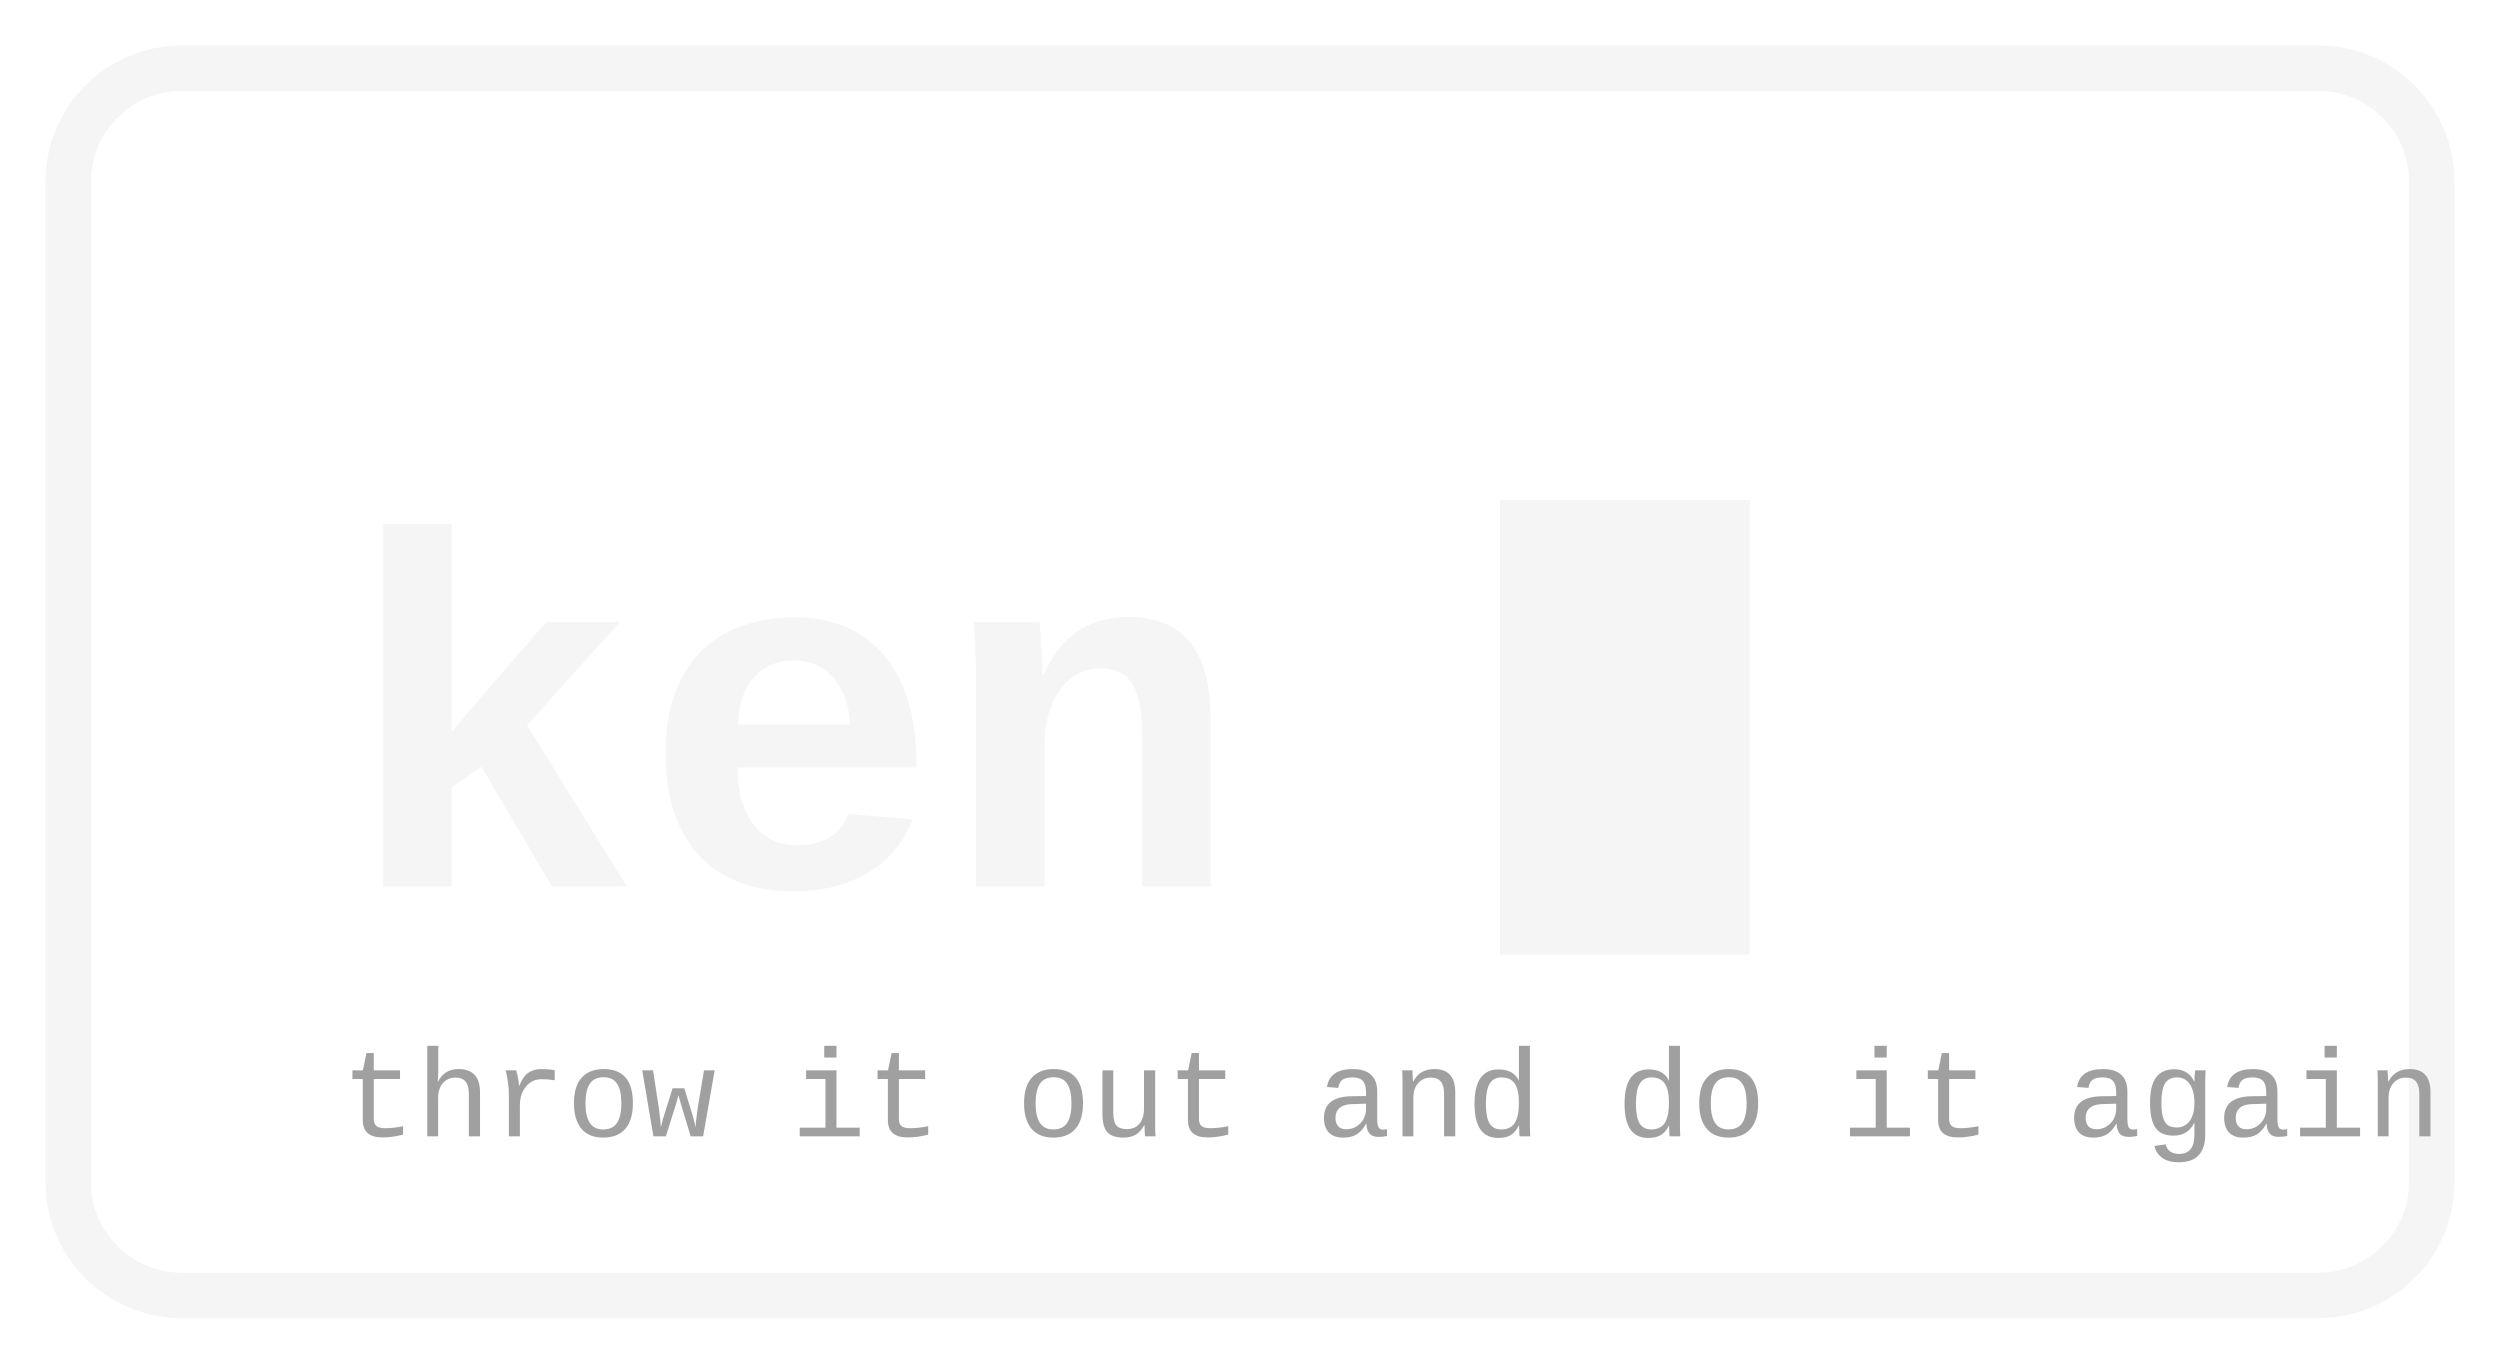
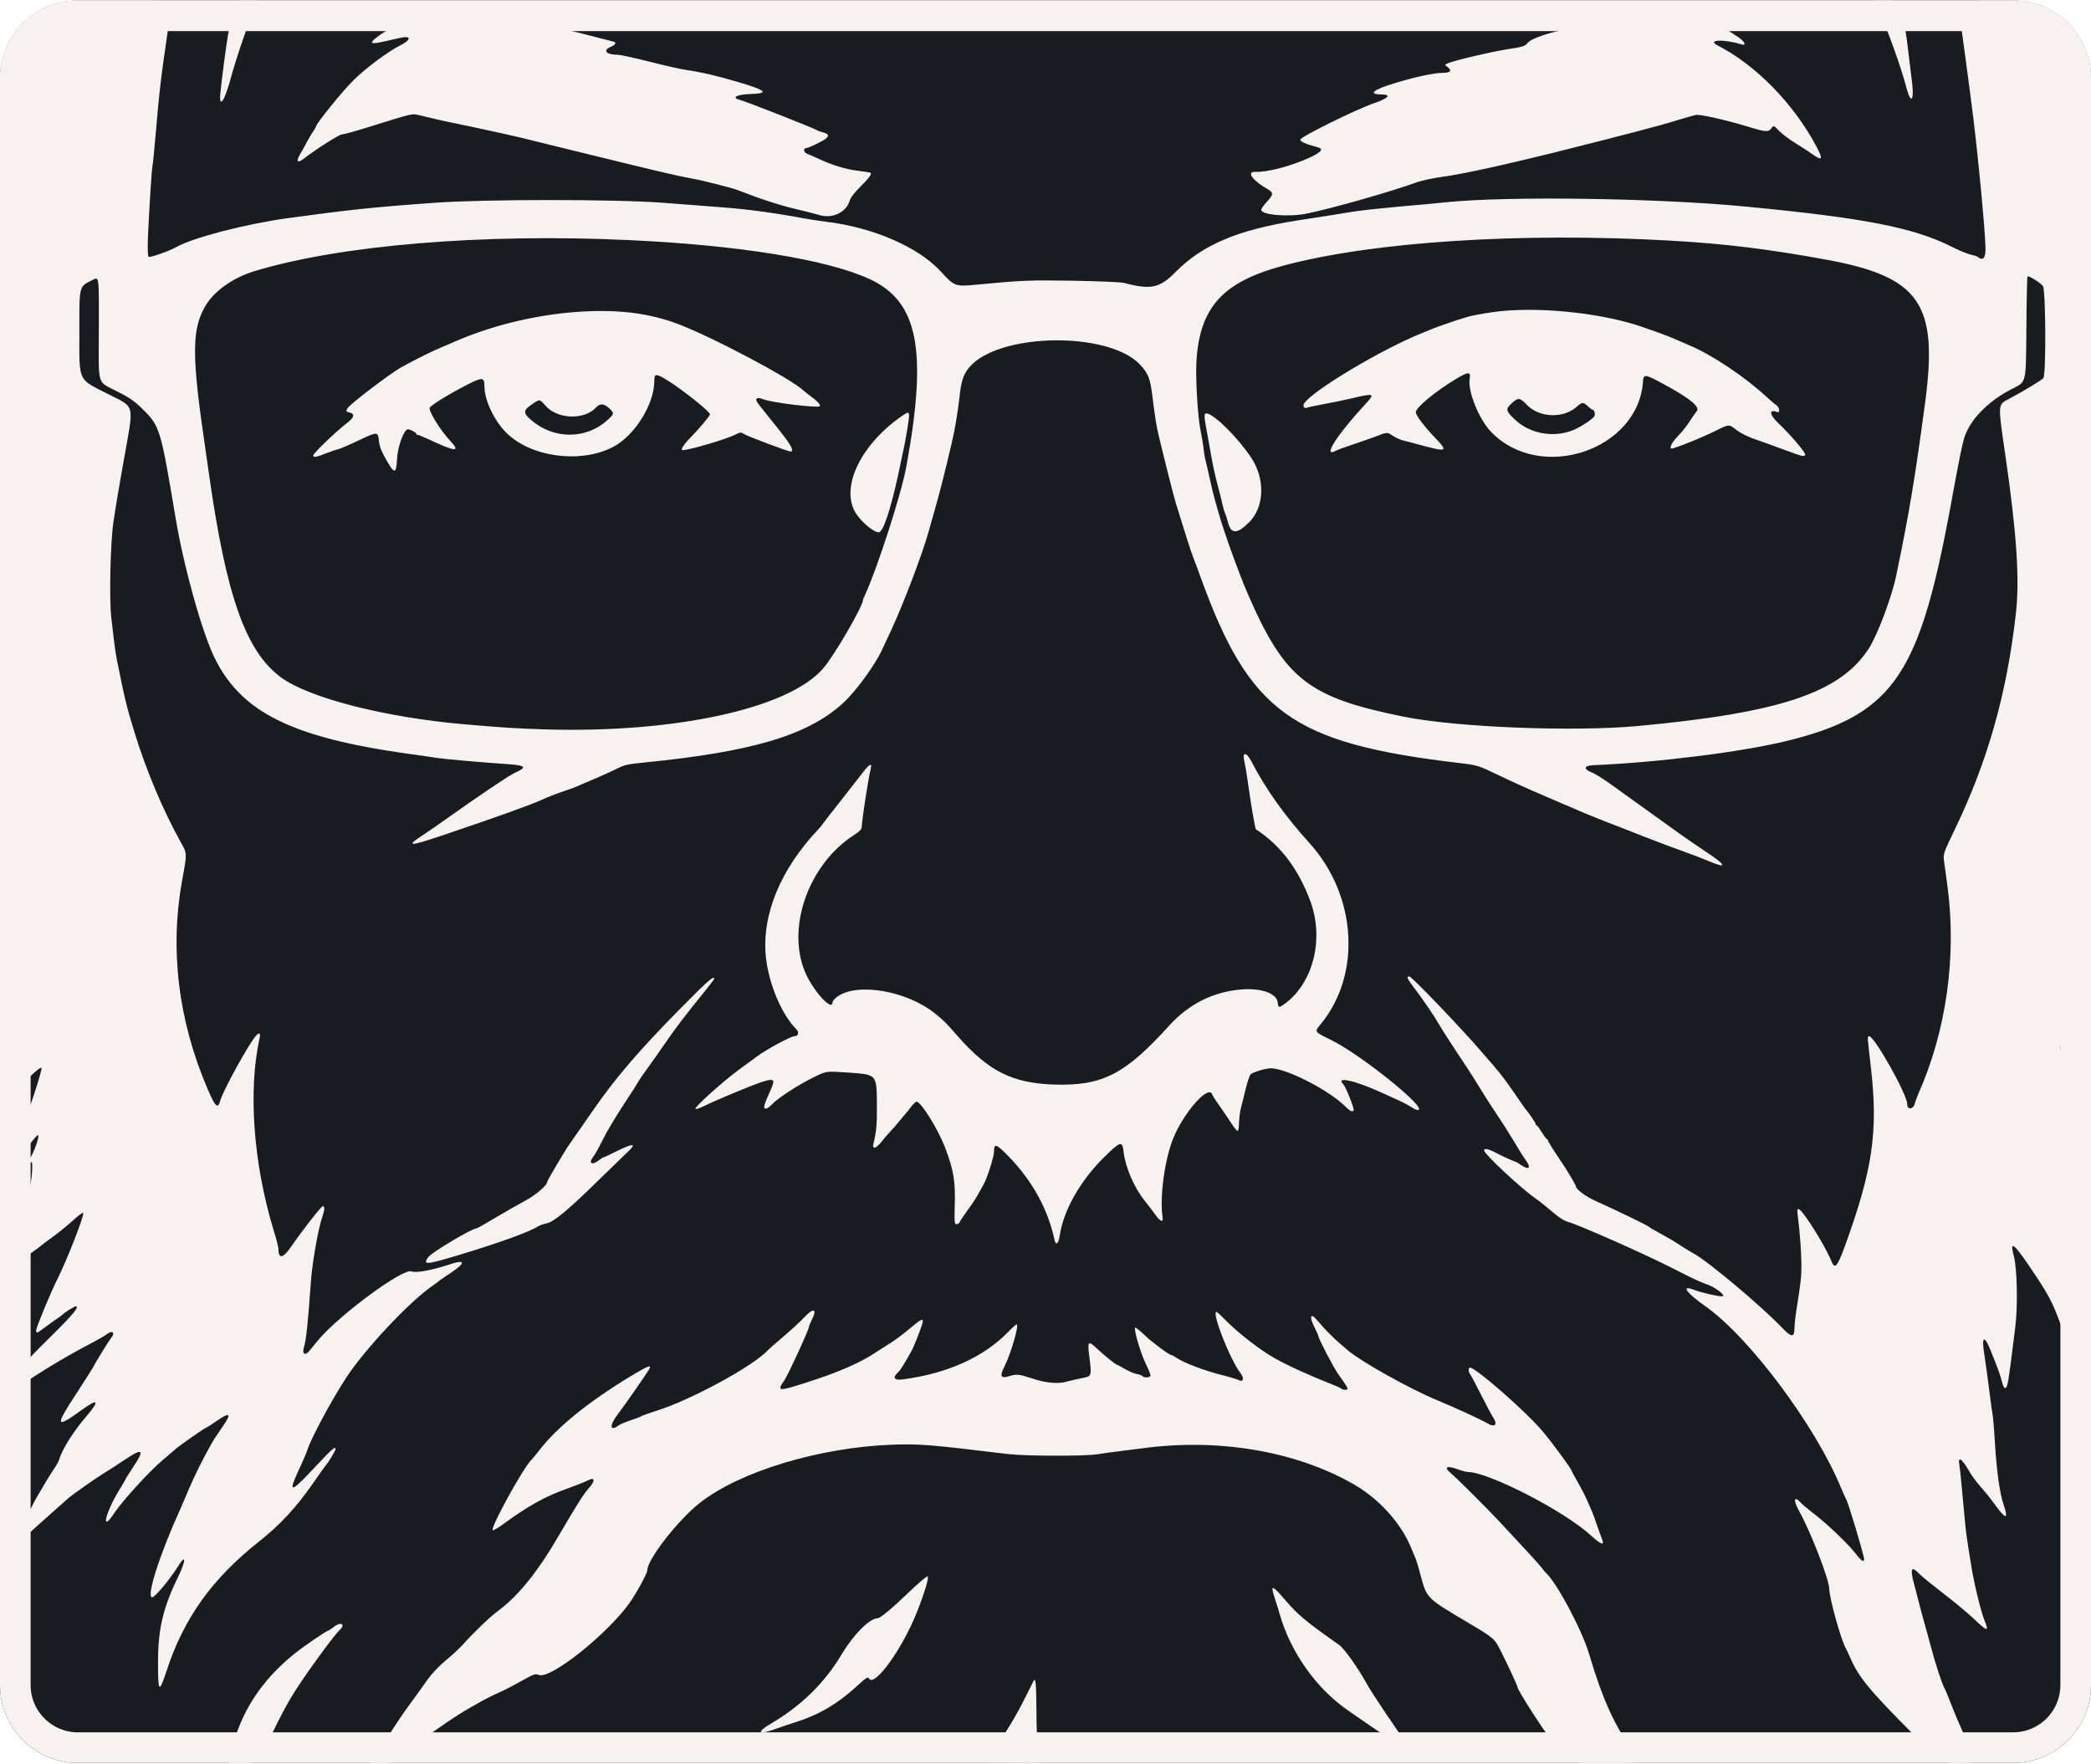
- <svg xmlns="http://www.w3.org/2000/svg" width="220" height="120" viewBox="0 0 220 120" role="img" aria-label="ken">
-   <rect x="6" y="6" width="208" height="108" rx="10" fill="none" stroke="#f5f5f5" stroke-width="4" />
-   <text x="30" y="78" font-family="SFMono-Regular, Menlo, Consolas, 'Liberation Mono', monospace" font-size="44" font-weight="700" fill="#f5f5f5">ken</text>
-   <rect x="132" y="44" width="22" height="40" fill="#f5f5f5">
-     <animate attributeName="opacity" values="1;1;0;0" keyTimes="0;0.5;0.5;1" dur="1.6s" repeatCount="indefinite" />
-   </rect>
-   <text x="30" y="100" font-family="SFMono-Regular, Menlo, Consolas, 'Liberation Mono', monospace" font-size="11" fill="#a0a0a0">throw it out and do it again</text>
+ <svg xmlns="http://www.w3.org/2000/svg" width="300" height="253" viewBox="0 0 1502 1266" role="img" aria-label="ken">
+   <clipPath id="k">
+     <rect width="1502" height="1266" rx="56" />
+   </clipPath>
+   <g clip-path="url(#k)">
+     <rect width="1502" height="1266" fill="#181b1f" />
+     <g transform="translate(0,1266) scale(0.1,-0.1)" fill="#f7f2ef" stroke="none">
+       <path d="M1 10598 c1 -1792 2 -2059 15 -2030 8 17 18 32 24 32 14 0 0 -332 -18 -425 -24 -119 -30 -1204 -7 -1185 20 17 20 -5 0 -40 -26 -46 -21 -603 5 -595 25 8 25 -5 0 -55 -25 -48 -31 -505 -8 -512 10 -4 10 -10 0 -32 -9 -20 -12 -150 -12 -522 0 -495 0 -495 28 -475 33 24 82 69 186 170 47 45 81 71 84 63 6 -18 -92 -316 -154 -469 -55 -135 -72 -233 -41 -233 12 0 77 87 77 103 0 12 83 117 92 117 18 0 -35 -144 -63 -176 -21 -22 -14 -41 8 -23 10 9 13 6 14 -12 6 -138 -55 -358 -175 -632 -78 -179 -77 -208 7 -132 34 31 100 84 147 118 47 33 87 63 90 67 3 3 36 28 75 56 38 27 104 80 145 117 41 38 76 64 78 58 7 -22 -117 -340 -191 -486 -45 -90 -147 -337 -147 -357 0 -25 4 -23 68 25 31 23 69 50 83 59 14 9 32 23 40 30 16 16 84 58 93 58 30 0 -21 -61 -177 -215 -252 -247 -367 -384 -367 -437 0 -28 0 -28 62 20 140 108 388 261 594 367 46 24 96 53 110 64 42 33 65 12 31 -28 -15 -17 -127 -200 -127 -207 0 -2 -55 -87 -121 -190 -157 -239 -152 -256 40 -117 118 85 129 67 30 -49 -92 -107 -171 -232 -194 -308 -4 -14 -24 -50 -45 -80 -33 -50 -48 -75 -118 -195 -31 -53 -147 -294 -157 -324 -10 -31 6 -22 82 49 32 30 113 102 178 160 66 58 122 108 125 111 10 12 198 145 254 179 32 19 100 63 152 98 132 88 146 75 59 -55 -30 -46 -55 -85 -55 -88 0 -2 -19 -35 -42 -72 -105 -171 -136 -320 -35 -165 56 84 253 301 344 376 37 32 79 68 93 80 31 27 215 156 224 156 3 0 35 20 70 45 103 71 113 57 37 -51 -27 -38 -59 -87 -71 -109 -66 -117 -122 -231 -160 -320 -23 -55 -51 -120 -62 -145 -150 -329 -250 -640 -205 -640 20 0 128 129 185 221 58 95 60 47 3 -71 -109 -222 -145 -374 -146 -610 0 -226 7 -234 61 -70 124 380 327 664 669 934 144 114 262 241 372 399 52 76 101 143 107 150 14 14 66 101 66 110 0 26 -19 9 -178 -160 -147 -156 -163 -153 -83 18 26 57 52 115 56 129 26 86 166 348 279 523 134 207 460 554 625 666 20 14 38 27 41 31 3 3 37 27 77 53 123 80 121 109 -4 66 -121 -40 -237 -61 -266 -48 -60 27 -526 -317 -675 -498 -20 -25 -46 -57 -58 -71 -34 -42 -57 -24 -39 30 14 46 29 188 46 438 9 149 53 403 85 495 17 50 18 78 1 73 -15 -6 -149 -177 -219 -280 -63 -94 -98 -103 -98 -25 0 12 -15 72 -34 132 -146 479 -185 1004 -101 1383 8 36 -3 42 -27 15 -52 -59 -238 -397 -256 -466 -16 -63 -36 -45 -91 85 -211 492 -273 1001 -182 1502 35 189 35 189 -8 265 -128 229 -251 521 -334 791 -58 188 -70 239 -128 527 -11 56 -22 142 -40 303 -15 138 -6 540 16 685 15 103 40 252 71 425 78 437 88 392 -108 492 -222 113 -208 84 -208 444 0 341 -4 326 92 375 51 26 49 41 48 -359 -1 -416 -17 -363 139 -444 80 -40 121 -69 175 -123 125 -123 129 -137 237 -780 57 -347 191 -827 281 -1008 191 -390 555 -570 1383 -687 83 -11 179 -25 215 -31 60 -9 325 -32 515 -45 123 -9 132 -22 41 -63 -39 -17 -258 -165 -486 -327 -58 -41 -135 -95 -172 -119 -126 -82 -101 -83 135 -4 417 141 634 219 722 259 39 18 101 42 160 62 33 11 74 26 90 33 17 8 80 35 140 60 61 26 132 59 159 73 38 20 75 28 180 38 782 77 1184 197 1436 431 87 80 225 269 274 375 24 51 55 118 69 148 87 188 219 534 266 700 11 41 36 129 55 195 30 105 62 232 111 440 24 101 43 215 56 325 13 125 28 172 70 223 208 252 1010 264 1232 17 55 -60 69 -96 84 -215 16 -134 28 -211 42 -273 46 -193 106 -431 127 -502 64 -209 106 -339 123 -385 11 -27 36 -95 56 -150 351 -969 656 -1189 1845 -1331 145 -17 145 -17 295 -89 83 -40 215 -100 295 -134 80 -34 154 -66 165 -71 116 -51 208 -89 300 -125 61 -23 193 -75 295 -115 102 -40 228 -87 280 -105 52 -19 127 -47 167 -64 144 -62 138 -35 -14 65 -65 43 -154 104 -198 136 -78 56 -253 182 -473 340 -59 43 -126 85 -150 94 -60 24 -54 48 13 51 468 20 1058 94 1385 173 741 181 943 452 1155 1550 23 116 25 128 46 245 40 216 61 321 76 375 38 133 169 270 346 360 105 54 99 30 103 440 1 199 5 364 8 367 8 9 94 -45 111 -69 20 -30 23 -634 3 -660 -13 -16 -137 -91 -246 -149 -83 -44 -82 -28 -27 -407 81 -558 103 -886 76 -1130 -65 -582 -205 -1073 -443 -1564 -73 -151 -80 -170 -75 -210 3 -23 15 -110 26 -191 67 -502 -8 -1040 -210 -1492 -9 -23 -21 -53 -24 -67 -11 -44 -55 -49 -55 -6 0 72 -246 506 -276 488 -11 -6 -11 3 15 -225 53 -461 13 -733 -188 -1286 -55 -148 -71 -166 -97 -102 -43 108 -202 361 -233 371 -12 4 -13 -5 -7 -49 14 -108 25 -256 26 -347 0 -90 -4 -127 -36 -328 -8 -50 -14 -110 -14 -133 0 -63 -22 -64 -79 -5 -150 159 -546 492 -648 545 -15 8 -53 31 -84 51 -54 36 -85 54 -179 106 -25 13 -50 28 -55 33 -21 16 -224 114 -390 189 -63 28 -135 82 -135 101 0 12 -70 128 -137 226 -35 51 -63 97 -63 103 0 5 -3 10 -7 10 -5 0 -21 23 -38 50 -16 27 -33 50 -37 50 -5 0 -8 5 -8 11 0 8 -40 67 -78 114 -4 6 -34 48 -66 95 -68 99 -106 149 -155 206 -20 23 -61 70 -91 105 -148 172 -500 539 -517 539 -20 0 -16 -15 20 -62 78 -103 157 -218 197 -288 24 -41 82 -131 128 -200 47 -69 117 -177 155 -240 38 -63 97 -155 131 -205 34 -49 88 -135 121 -190 32 -55 69 -114 82 -131 44 -59 28 -79 -31 -39 -20 14 -39 25 -42 25 -8 0 -95 39 -145 66 -48 25 -79 31 -79 15 0 -26 259 -268 370 -346 30 -21 85 -65 123 -98 46 -40 83 -63 115 -72 73 -20 534 -224 722 -319 14 -7 70 -36 125 -63 55 -28 118 -56 140 -63 60 -18 148 -84 117 -88 -22 -3 -152 26 -205 47 -96 37 -55 -21 84 -119 316 -223 790 -858 974 -1305 16 -38 32 -74 36 -80 14 -20 129 -404 129 -431 0 -27 -19 -14 -69 50 -57 71 -211 217 -305 287 -33 26 -70 56 -80 68 -49 54 -57 21 -14 -57 82 -145 218 -495 218 -563 1 -65 83 -362 118 -424 6 -11 21 -42 33 -70 61 -140 133 -228 455 -552 201 -203 201 -203 318 -203 64 0 116 4 116 9 0 14 -63 176 -97 251 -17 36 -47 108 -67 160 -20 52 -41 104 -47 114 -19 32 -68 183 -99 301 -16 61 -36 133 -44 160 -13 46 -45 165 -81 307 -25 98 -13 114 41 57 16 -17 94 -80 174 -142 80 -61 178 -143 218 -181 96 -93 112 -96 78 -15 -25 61 -75 261 -95 389 -35 211 -40 251 -51 375 -22 239 -30 321 -36 358 -11 63 18 44 70 -45 14 -26 45 -69 67 -95 71 -83 78 -92 107 -131 91 -127 113 -131 73 -13 -27 80 -49 240 -61 441 -6 96 -13 182 -15 190 -2 8 -14 89 -25 180 -11 91 -28 209 -36 263 -22 130 -2 146 43 35 51 -125 73 -186 84 -231 6 -26 16 -46 22 -44 19 6 20 14 73 437 19 153 14 423 -11 514 -29 110 -1 91 113 -77 131 -194 157 -241 211 -382 43 -111 54 -135 61 -135 12 0 21 568 13 714 -7 118 -7 130 9 134 28 7 30 52 18 318 -19 430 -49 757 -82 877 -20 74 1 81 49 15 22 -29 67 -91 101 -137 l62 -85 0 3887 0 3887 -480 0 c-481 0 -481 0 -475 -32 13 -77 84 -603 111 -823 38 -314 79 -749 86 -910 3 -83 -15 -109 -55 -77 -7 5 -29 12 -49 16 -21 4 -83 29 -138 57 -275 138 -628 207 -1475 288 -636 62 -1710 77 -2155 32 -52 -6 -203 -20 -335 -31 -132 -12 -280 -28 -330 -36 -115 -19 -235 -38 -405 -64 -427 -67 -683 -175 -874 -369 -115 -117 -178 -131 -371 -80 -22 6 -186 13 -365 16 -313 5 -368 3 -692 -28 -156 -15 -162 -13 -257 91 -161 178 -488 320 -829 361 -42 5 -113 16 -157 24 -216 40 -408 66 -585 79 -107 9 -301 23 -430 33 -335 26 -1276 26 -1635 0 -435 -31 -608 -49 -1061 -111 -300 -42 -670 -137 -797 -207 -58 -32 -192 -78 -200 -70 -6 6 -7 65 -4 148 10 213 25 456 31 494 4 19 13 111 21 204 32 367 36 402 95 810 11 77 22 150 25 163 5 22 5 22 -615 22 l-620 0 1 -2062z m4514 341 c785 -36 1426 -139 1731 -280 350 -161 418 -509 264 -1349 -35 -193 -207 -725 -295 -917 -8 -17 -15 -33 -15 -36 0 -46 -209 -406 -288 -496 -249 -287 -1060 -464 -1992 -437 -215 7 -279 11 -575 36 -576 49 -1128 190 -1328 339 -252 186 -392 584 -516 1461 -6 41 -18 122 -26 180 -97 657 -98 847 -7 1013 61 113 199 214 361 263 612 186 1635 272 2686 223z m7485 -4 c399 -23 706 -61 1125 -138 664 -123 797 -315 705 -1014 -73 -547 -115 -802 -210 -1258 -33 -156 -136 -429 -198 -523 -207 -316 -637 -459 -1662 -554 -463 -42 -1302 -9 -1680 68 -685 139 -851 269 -1118 884 -61 140 -170 442 -206 570 -8 30 -22 78 -30 105 -8 28 -24 95 -36 150 -12 55 -26 114 -30 130 -5 17 -12 57 -15 90 -4 33 -13 87 -20 120 -21 94 -38 378 -31 500 23 390 187 572 620 689 640 173 1708 242 2786 181z M4055 10415 c-281 -30 -568 -106 -810 -215 -11 -5 -47 -20 -80 -34 -59 -24 -211 -100 -290 -145 -81 -47 -363 -262 -379 -290 -13 -21 -11 -25 16 -31 39 -10 32 -36 -19 -75 -78 -59 -243 -218 -243 -233 0 -17 22 -13 100 18 30 12 66 24 80 27 14 3 80 31 146 63 137 65 139 64 146 -5 3 -35 18 -74 50 -130 62 -110 74 -109 80 2 4 87 50 213 78 213 16 0 60 -23 60 -32 0 -4 4 -8 10 -8 5 0 37 -13 72 -29 202 -95 241 -98 161 -13 -69 73 -157 216 -146 237 12 20 140 99 267 164 112 58 126 56 126 -13 0 -97 71 -247 158 -332 177 -175 532 -222 764 -102 156 80 298 307 298 475 0 54 12 55 92 6 115 -72 308 -226 308 -246 0 -11 -82 -108 -147 -174 -42 -43 -67 -83 -50 -83 47 0 316 79 380 112 35 17 41 18 61 4 25 -16 316 -126 335 -126 22 0 10 32 -31 88 -56 74 -56 74 -130 165 -89 111 -93 116 -81 128 6 6 22 4 44 -5 60 -25 409 -67 409 -49 0 15 -22 38 -65 69 -22 16 -46 35 -53 42 -95 89 -670 393 -917 484 -228 83 -480 106 -800 73z m-138 -664 c84 -99 277 -107 363 -16 31 33 58 31 98 -6 36 -34 35 -39 -20 -88 -153 -135 -383 -133 -542 5 -59 50 -58 70 2 111 59 41 58 41 99 -6z M6490 9683 c-295 -199 -449 -501 -352 -690 34 -65 133 -153 174 -153 31 0 83 155 138 405 11 55 28 129 35 165 20 87 45 240 45 268 0 26 -7 27 -40 5z M10720 10421 c-69 -10 -150 -25 -180 -34 -66 -19 -223 -73 -265 -91 -16 -7 -46 -20 -65 -27 -287 -115 -791 -417 -843 -505 -11 -20 2 -37 22 -29 9 4 63 15 121 26 58 10 143 28 190 39 174 41 181 39 108 -39 -204 -221 -310 -386 -216 -337 14 8 70 28 124 46 55 18 133 46 174 61 74 29 74 29 112 4 20 -14 54 -29 75 -35 21 -5 91 -23 156 -41 159 -42 167 -36 81 54 -79 81 -144 167 -144 189 0 35 144 153 293 242 87 51 102 51 94 -2 -15 -88 66 -289 152 -379 353 -370 1061 -135 1093 362 4 52 16 51 138 -15 199 -107 277 -171 247 -202 -6 -7 -25 -32 -40 -56 -33 -52 -49 -72 -104 -132 -45 -49 -57 -87 -25 -77 80 26 202 76 287 117 121 60 110 59 171 13 27 -21 84 -49 129 -64 44 -15 136 -48 205 -74 141 -52 151 -55 157 -38 5 14 -105 143 -189 223 -68 63 -74 107 -13 84 23 -9 19 32 -5 49 -11 7 -43 35 -72 61 -156 144 -389 300 -553 369 -49 21 -103 45 -120 52 -31 14 -168 64 -245 89 -301 98 -754 140 -1050 97z m248 -666 c89 -92 260 -99 356 -15 41 36 48 37 82 5 15 -14 30 -25 34 -25 11 0 20 -28 14 -44 -8 -20 -106 -85 -161 -105 -139 -53 -304 -22 -409 77 -68 63 -71 76 -27 117 49 45 59 44 111 -10z M8654 9686 c-3 -8 0 -40 6 -73 6 -32 18 -96 26 -143 21 -127 40 -216 64 -305 12 -44 26 -98 30 -121 5 -22 13 -51 19 -65 6 -13 15 -42 21 -65 22 -89 66 -89 154 -1 109 110 115 312 13 464 -116 172 -315 357 -333 309z M1666 12563 c-10 -54 -22 -118 -27 -143 -10 -51 -48 -335 -56 -426 -11 -119 32 -54 77 116 26 100 110 351 149 445 23 54 41 100 41 102 0 2 -38 3 -83 3 -84 0 -84 0 -101 -97z M13500 12578 c57 -123 157 -402 191 -533 37 -147 64 -105 39 63 -5 37 -16 130 -25 207 -9 77 -25 183 -36 235 -10 52 -19 98 -19 102 0 4 -42 8 -94 8 l-95 0 39 -82z M3295 12623 c-196 -24 -478 -135 -598 -235 -45 -37 -30 -43 55 -24 40 9 94 21 120 27 83 19 85 -12 4 -53 -91 -46 -249 -164 -337 -251 -81 -80 -269 -313 -269 -332 0 -4 -9 -19 -19 -34 -11 -14 -30 -47 -43 -71 -13 -25 -36 -66 -51 -92 -34 -57 -21 -71 31 -30 82 64 251 171 268 170 11 -1 100 24 199 55 331 103 301 96 369 80 119 -29 174 -41 391 -86 121 -26 267 -58 325 -72 58 -14 233 -57 390 -96 590 -145 720 -176 850 -200 69 -12 284 -67 319 -81 160 -63 302 -109 421 -137 52 -12 128 -31 168 -43 97 -27 195 23 217 109 3 14 35 55 71 91 73 73 92 100 72 106 -7 2 -49 8 -94 14 -85 11 -181 41 -274 85 -30 14 -67 30 -82 36 -27 10 -30 41 -5 41 7 0 45 16 85 36 81 40 90 62 32 77 -19 5 -39 12 -45 17 -17 12 -506 205 -551 216 -63 16 -22 39 74 42 141 4 119 26 -86 86 -151 45 -263 71 -367 86 -44 6 -166 34 -272 61 -106 27 -208 49 -227 49 -81 0 -109 31 -51 56 35 14 46 32 23 38 -7 2 -33 8 -58 15 -25 6 -103 26 -175 45 -219 56 -446 91 -598 91 -85 0 -97 2 -97 17 0 17 52 38 92 38 18 0 34 17 25 27 -18 18 -225 36 -302 26z M11756 12581 c-4 -5 7 -21 24 -34 42 -36 41 -37 -62 -37 -273 -1 -694 -89 -747 -157 -18 -22 -35 -27 -147 -44 -119 -19 -370 -78 -424 -100 -24 -11 -24 -11 -1 -28 33 -25 19 -41 -37 -41 -62 0 -200 -30 -347 -75 -154 -47 -191 -79 -92 -80 73 0 53 -26 -48 -61 -136 -47 -535 -244 -535 -264 0 -14 40 -32 128 -55 41 -11 23 -34 -55 -71 -132 -62 -309 -109 -395 -105 -67 3 -23 -61 84 -122 48 -28 47 -40 -2 -93 -22 -24 -40 -50 -40 -58 0 -37 197 -53 325 -27 179 36 602 156 795 226 36 13 119 30 185 39 131 17 437 84 780 169 494 124 776 197 890 233 66 20 132 39 147 42 32 5 218 -37 373 -84 130 -40 149 -41 169 -12 16 22 16 22 57 -20 23 -23 76 -63 118 -88 42 -26 98 -62 124 -81 69 -49 74 -34 21 65 -164 305 -434 580 -706 719 -81 41 43 47 170 8 41 -13 25 21 -25 54 -27 17 -52 34 -58 38 -49 40 -196 100 -322 132 -86 22 -336 31 -347 12z M8935 7240 c-3 -5 -1 -27 4 -47 5 -21 17 -92 26 -158 18 -134 51 -325 56 -328 178 -117 303 -282 390 -513 104 -276 21 -599 -191 -747 -34 -23 -38 -22 -42 15 -6 66 -118 106 -263 94 -201 -17 -377 -105 -518 -261 -315 -348 -477 -432 -822 -422 -301 9 -472 94 -695 347 -93 106 -93 106 -163 163 -202 164 -563 226 -704 120 -18 -13 -33 -31 -33 -39 0 -65 -120 59 -185 191 -156 321 4 796 342 1012 37 24 53 40 53 56 2 56 46 343 65 420 11 42 -10 33 -52 -22 -96 -123 -200 -255 -215 -275 -22 -26 -26 -32 -63 -81 -16 -22 -34 -45 -40 -51 -279 -292 -416 -625 -383 -928 20 -190 114 -411 216 -513 24 -24 18 -53 -13 -53 -24 0 -202 -96 -266 -144 -35 -25 -98 -72 -139 -102 -106 -78 -312 -263 -305 -275 3 -5 32 4 63 20 82 41 356 155 425 176 74 23 85 14 59 -46 -58 -130 -63 -149 -39 -149 7 0 26 14 43 31 41 45 193 143 300 195 90 44 90 44 233 34 226 -16 218 -7 220 -245 1 -126 -4 -183 -25 -267 -10 -43 18 -36 58 14 18 23 44 54 58 68 14 14 46 50 70 80 25 30 47 57 50 60 4 3 19 22 34 43 16 20 33 37 40 37 31 0 151 -192 203 -325 63 -164 77 -246 71 -423 -3 -119 -2 -132 13 -132 9 0 19 6 22 14 3 8 28 45 55 83 28 37 60 86 72 108 13 22 33 58 45 80 26 46 75 199 75 236 1 62 16 57 103 -32 173 -178 284 -380 332 -602 9 -43 29 -27 37 30 26 180 146 393 316 561 120 119 134 123 143 42 12 -110 76 -258 152 -352 23 -29 58 -74 77 -101 35 -50 58 -57 51 -16 -22 141 15 415 77 567 77 187 253 386 279 315 3 -10 27 -47 53 -83 25 -36 63 -91 83 -122 20 -32 41 -58 47 -58 5 0 10 26 10 58 1 31 7 82 15 112 8 30 24 93 35 140 12 47 27 90 33 96 17 16 110 44 145 44 110 0 410 -153 530 -269 42 -41 56 -48 66 -32 6 9 -58 169 -74 185 -60 60 76 31 275 -59 28 -13 81 -37 118 -54 38 -17 81 -40 97 -51 15 -11 35 -20 44 -20 86 0 -409 400 -626 505 -120 59 -117 55 -71 112 295 358 259 926 -82 1302 -175 193 -314 388 -415 583 -25 48 -45 65 -55 48z M4881 5413 c-291 -296 -461 -493 -623 -728 -73 -104 -148 -212 -167 -240 -40 -57 -161 -263 -161 -273 0 -23 -86 -96 -155 -132 -44 -24 -140 -78 -212 -121 -73 -44 -136 -79 -140 -79 -33 0 -320 -171 -346 -206 -44 -59 -18 -57 227 17 291 88 502 165 562 204 12 7 39 17 60 21 51 9 155 95 388 324 99 96 190 185 203 197 58 55 27 54 -86 -2 -49 -25 -93 -45 -96 -45 -4 0 -18 -9 -32 -20 -51 -40 -79 -23 -41 25 12 15 43 71 69 124 26 53 92 164 146 246 55 83 102 157 106 165 3 8 31 49 61 90 30 41 87 122 127 180 81 118 148 206 273 360 47 58 86 108 86 113 0 26 -50 -18 -249 -220z M5779 3203 c-24 -27 -91 -88 -149 -138 -58 -49 -107 -92 -110 -96 -101 -114 -555 -362 -810 -441 -52 -17 -99 -33 -105 -38 -5 -4 -40 -17 -76 -29 -36 -12 -75 -28 -85 -36 -62 -47 -68 -2 -11 73 60 79 227 320 234 337 10 27 -17 15 -145 -62 -296 -180 -516 -358 -645 -523 -28 -36 -54 -67 -57 -70 -55 -46 -304 -500 -280 -508 6 -2 41 18 78 46 177 129 301 198 452 251 69 25 121 45 158 63 45 23 48 -6 5 -54 -38 -41 -92 -127 -218 -343 -153 -263 -293 -437 -443 -547 -55 -41 -166 -147 -253 -244 -26 -28 -80 -77 -120 -110 -44 -36 -95 -90 -127 -134 -29 -41 -85 -120 -126 -175 -41 -55 -101 -144 -135 -198 -33 -54 -81 -127 -106 -162 l-45 -65 84 0 c85 0 85 0 153 58 124 106 358 271 478 338 11 6 47 27 80 45 33 19 89 47 125 63 36 15 109 53 164 84 91 51 101 55 128 44 83 -31 488 291 649 516 50 70 129 215 129 237 0 77 222 362 377 483 287 226 857 398 1378 418 200 7 266 2 835 -67 124 -15 544 -16 640 -2 41 7 116 17 165 23 50 6 122 15 160 20 542 74 1094 -18 1510 -253 185 -103 348 -282 421 -461 14 -33 29 -70 34 -81 4 -11 21 -65 35 -120 45 -164 40 -159 345 -340 185 -110 185 -110 235 -210 52 -104 115 -240 115 -249 0 -21 186 -312 247 -386 140 -172 111 -160 389 -160 202 0 254 3 248 13 -4 6 -25 35 -45 62 -138 184 -224 372 -325 710 -52 175 -238 522 -314 585 -3 3 -16 19 -28 35 -21 27 -109 123 -307 335 -95 101 -304 309 -345 343 -50 42 -28 55 47 28 33 -12 67 -21 76 -21 149 0 693 -280 884 -455 79 -72 103 -77 77 -17 -8 20 -24 64 -35 97 -11 33 -26 74 -33 90 -8 17 -24 55 -37 85 -13 30 -43 88 -66 128 -24 41 -43 76 -43 79 0 13 -137 200 -209 285 -117 140 -480 458 -522 458 -12 0 -12 -33 0 -46 5 -5 40 -70 77 -144 37 -74 76 -147 86 -162 40 -59 18 -83 -42 -46 -38 23 -227 110 -355 163 -194 80 -542 274 -642 358 -99 83 -153 136 -226 222 -43 51 -53 20 -17 -51 16 -32 30 -63 30 -67 0 -17 110 -229 142 -273 49 -68 68 -98 68 -106 0 -11 -34 -10 -45 1 -6 5 -41 21 -80 36 -146 57 -319 136 -405 186 -104 59 -265 185 -350 273 -30 31 -57 56 -62 56 -37 0 99 -346 174 -442 26 -33 19 -64 -11 -49 -11 6 -63 22 -118 36 -135 34 -279 89 -335 127 -14 10 -29 18 -33 18 -16 0 -136 89 -193 143 -34 33 -65 58 -68 54 -12 -11 39 -183 77 -261 21 -43 36 -82 33 -87 -7 -12 -51 -12 -58 0 -3 5 -22 12 -41 15 -20 4 -58 20 -86 37 -27 16 -52 29 -55 29 -9 0 -95 70 -146 118 -59 57 -67 51 -55 -45 20 -159 21 -155 -53 -169 -36 -7 -81 -18 -100 -23 -64 -20 -152 -13 -250 19 -103 34 -116 35 -172 18 -61 -18 -69 -1 -31 74 46 92 105 298 86 298 -5 0 -31 -23 -58 -51 -180 -185 -440 -302 -762 -344 -60 -8 -73 13 -33 50 17 15 44 58 98 155 14 25 54 125 75 187 17 54 2 49 -85 -24 -46 -39 -108 -86 -138 -104 -30 -19 -77 -49 -105 -67 -115 -78 -274 -147 -514 -223 -194 -62 -202 -60 -146 21 26 37 175 361 175 380 0 6 9 28 20 50 42 82 16 94 -51 23z M6525 1223 c-112 -108 -202 -183 -219 -183 -59 0 -175 -117 -261 -261 -120 -202 -290 -369 -505 -495 -111 -65 -95 -86 30 -40 36 13 102 36 148 50 163 51 302 133 436 257 67 62 80 70 88 56 37 -67 235 205 341 468 57 144 91 255 81 265 -5 5 -67 -48 -139 -117z M9140 1248 c0 -7 9 -42 21 -78 12 -36 26 -81 31 -100 77 -271 259 -530 483 -687 218 -152 324 -223 334 -223 5 0 11 -4 13 -8 6 -14 100 -82 114 -82 21 0 18 6 -30 69 -63 82 -253 365 -289 431 -60 110 -162 254 -199 279 -233 163 -295 215 -385 320 -68 80 -93 101 -93 79z M2395 975 c-16 -13 -34 -24 -38 -25 -12 0 -180 -115 -244 -167 -239 -193 -387 -423 -452 -703 l-18 -80 104 0 c104 0 104 0 178 152 112 229 152 303 237 429 89 134 246 345 277 373 48 44 8 64 -44 21z M7424 589 c-4 -7 -28 -55 -54 -108 -66 -135 -155 -282 -234 -387 l-67 -89 197 -3 c108 -1 199 -1 201 1 2 2 -2 35 -9 73 -7 39 -13 167 -13 291 -2 216 -5 248 -21 222z" />
+     </g>
+   </g>
+   <rect x="11" y="11" width="1480" height="1244" rx="45" fill="none" stroke="#f7f2ef" stroke-width="22" />
</svg>
